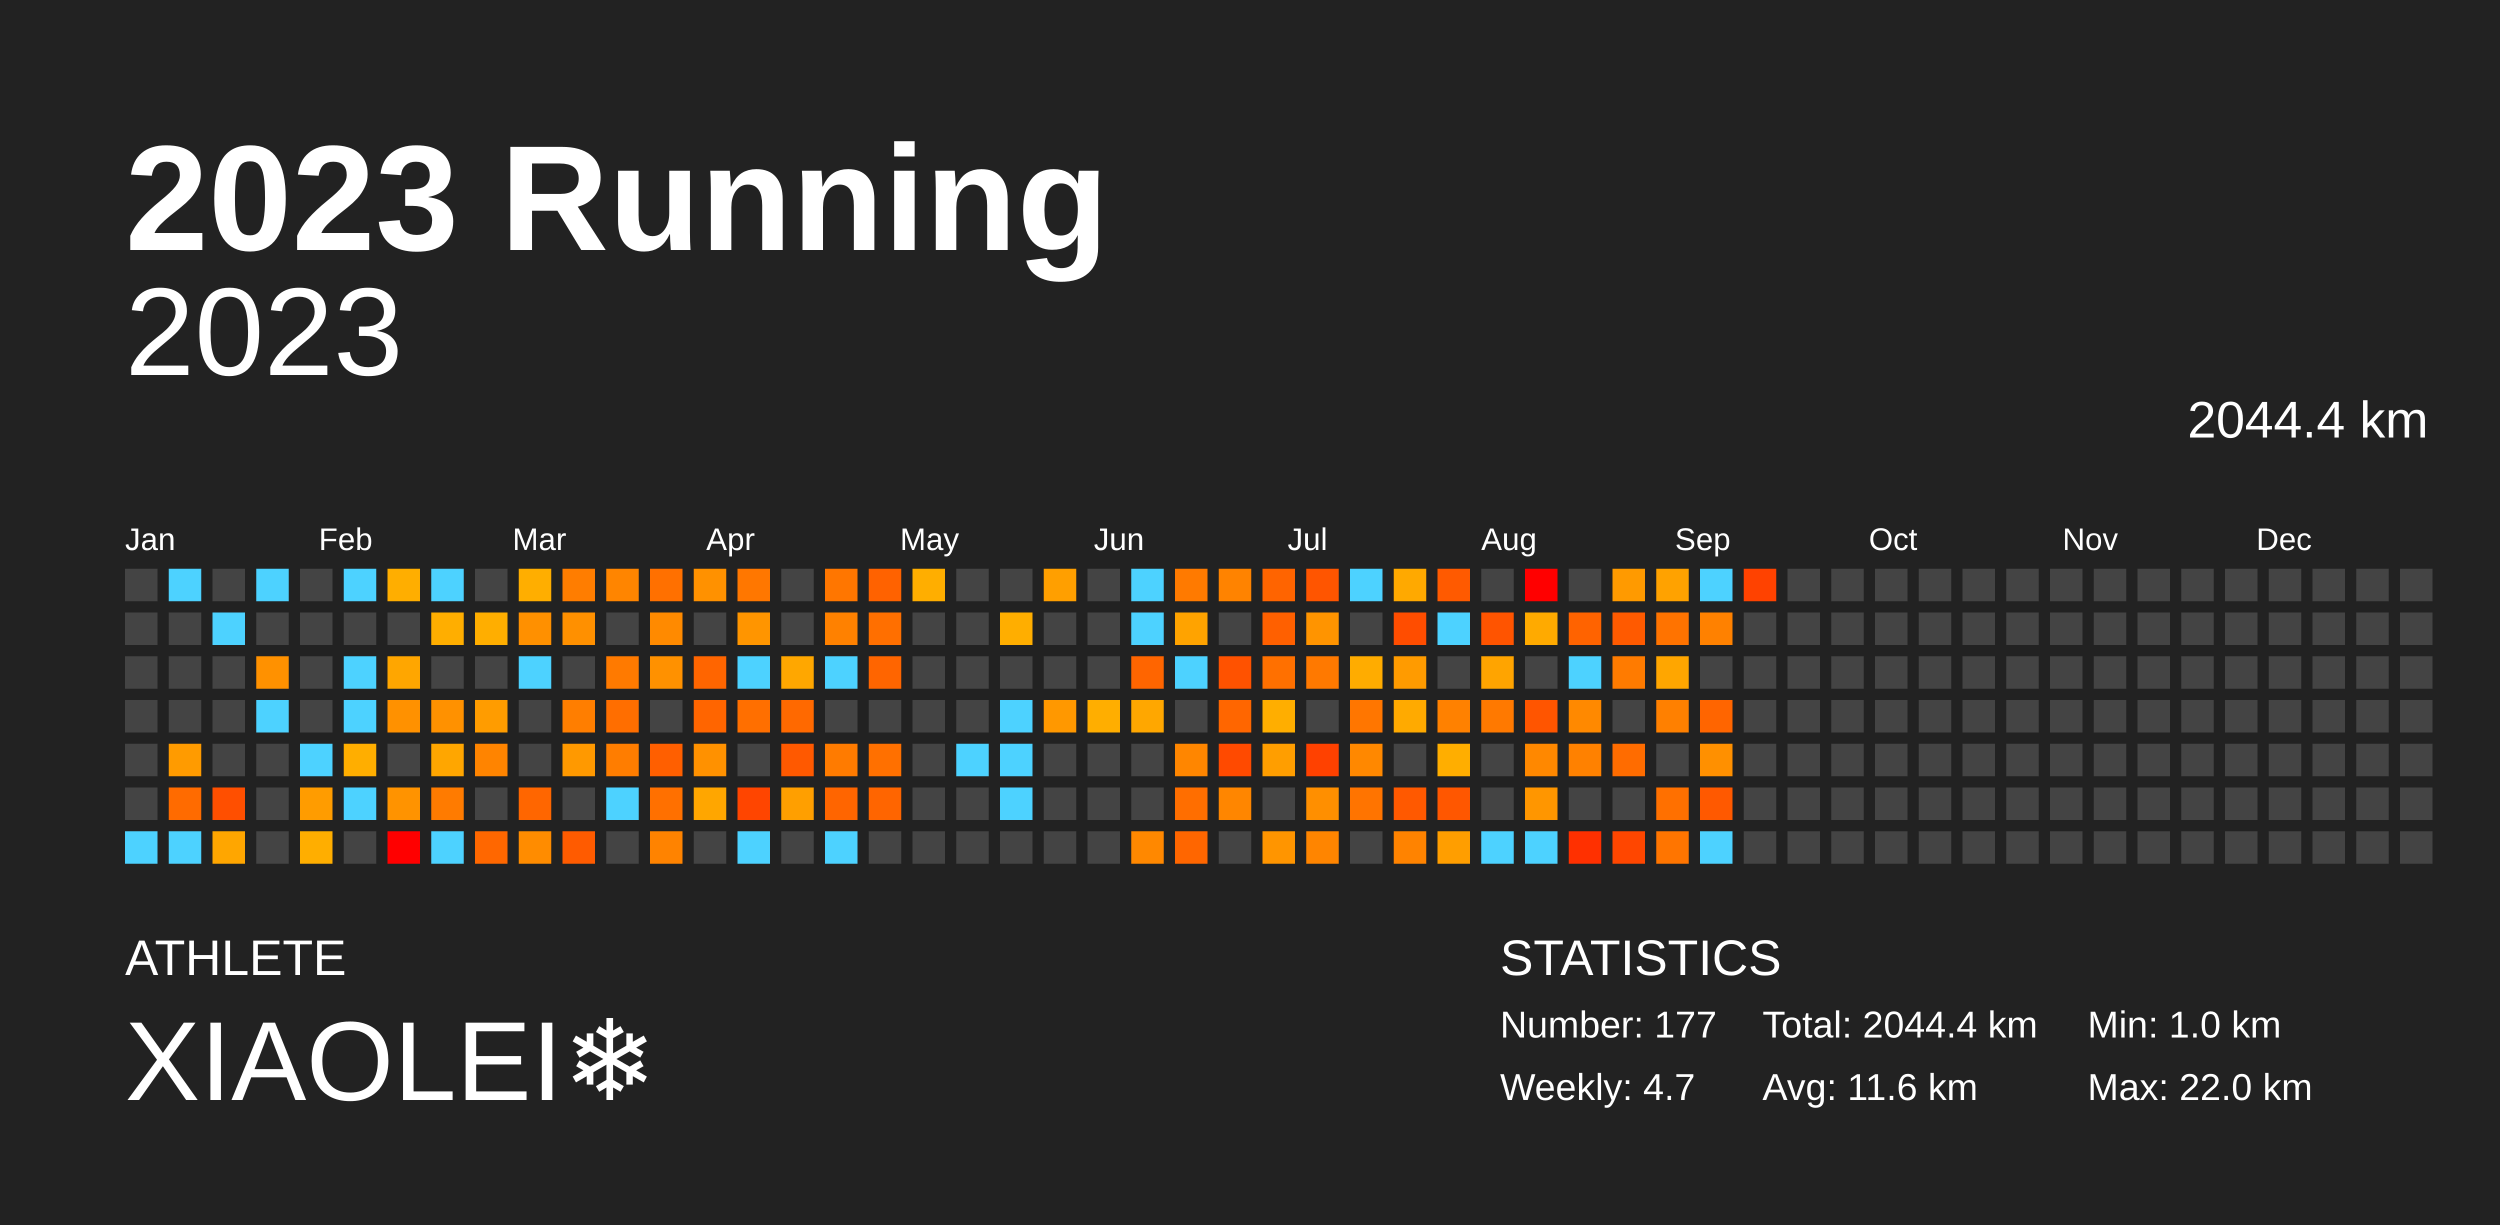
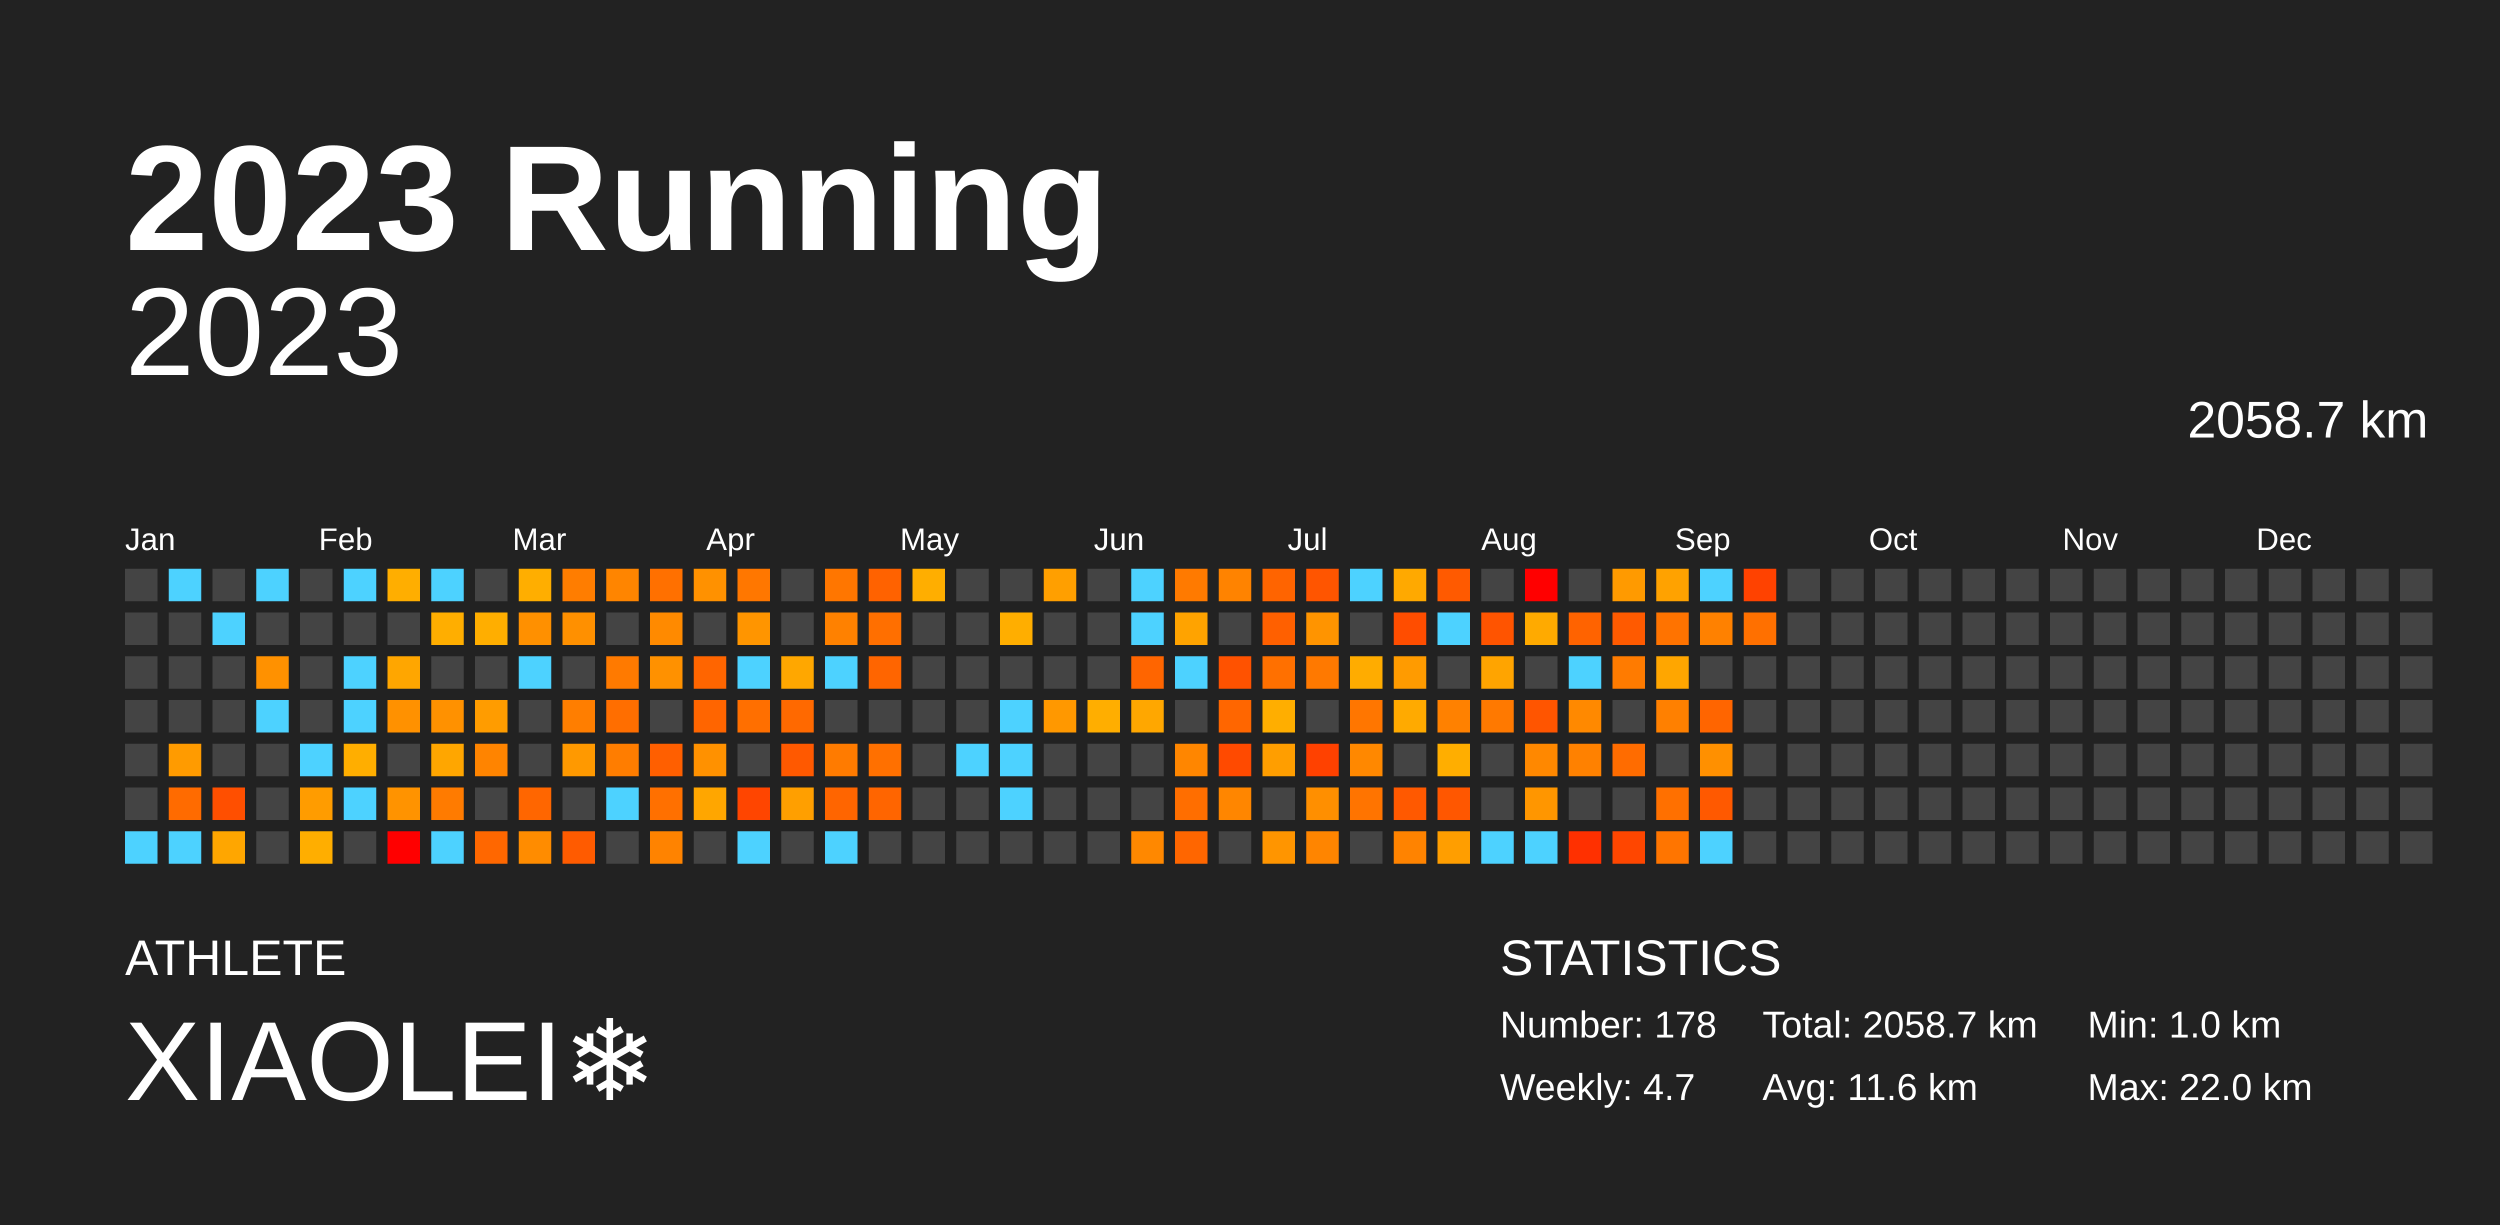
<svg xmlns="http://www.w3.org/2000/svg" baseProfile="full" height="98mm" version="1.1" viewBox="0,0,200,98" width="200mm">
  <defs />
  <rect fill="#222222" height="98" width="200" x="0" y="0" />
  <text fill="#FFFFFF" style="font-size:12px; font-family:Arial; font-weight:bold;" x="10" y="20">2023 Running</text>
  <text fill="#FFFFFF" style="font-size:4px; font-family:Arial" x="10" y="78">ATHLETE</text>
  <text fill="#FFFFFF" style="font-size:9px; font-family:Arial" x="10" y="88">XIAOLEI❄️</text>
  <text fill="#FFFFFF" style="font-size:4px; font-family:Arial" x="120" y="78">STATISTICS</text>
-   <text fill="#FFFFFF" style="font-size:3px; font-family:Arial" x="120" y="83">Number: 177</text>
+   <text fill="#FFFFFF" style="font-size:3px; font-family:Arial" x="120" y="83">Number: 178</text>
  <text fill="#FFFFFF" style="font-size:3px; font-family:Arial" x="120" y="88">Weekly: 4.7</text>
-   <text fill="#FFFFFF" style="font-size:3px; font-family:Arial" x="141" y="83">Total: 2044.4 km</text>
+   <text fill="#FFFFFF" style="font-size:3px; font-family:Arial" x="141" y="83">Total: 2058.7 km</text>
  <text fill="#FFFFFF" style="font-size:3px; font-family:Arial" x="141" y="88">Avg: 11.6 km</text>
  <text fill="#FFFFFF" style="font-size:3px; font-family:Arial" x="167" y="83">Min: 1.0 km</text>
  <text fill="#FFFFFF" style="font-size:3px; font-family:Arial" x="167" y="88">Max: 22.0 km</text>
  <text alignment-baseline="hanging" fill="#FFFFFF" style="font-size:10.0px; font-family:Arial;" x="10" y="30">2023</text>
-   <text alignment-baseline="hanging" fill="#FFFFFF" style="font-size:4.125px; font-family:Arial;" x="175" y="35">2044.4 km</text>
+   <text alignment-baseline="hanging" fill="#FFFFFF" style="font-size:4.125px; font-family:Arial;" x="175" y="35">2058.7 km</text>
  <text fill="#FFFFFF" style="font-size:2.5px; font-family:Arial" x="10.0" y="44">Jan</text>
  <text fill="#FFFFFF" style="font-size:2.5px; font-family:Arial" x="25.5" y="44">Feb</text>
  <text fill="#FFFFFF" style="font-size:2.5px; font-family:Arial" x="41.0" y="44">Mar</text>
  <text fill="#FFFFFF" style="font-size:2.5px; font-family:Arial" x="56.5" y="44">Apr</text>
  <text fill="#FFFFFF" style="font-size:2.5px; font-family:Arial" x="72.0" y="44">May</text>
  <text fill="#FFFFFF" style="font-size:2.5px; font-family:Arial" x="87.5" y="44">Jun</text>
  <text fill="#FFFFFF" style="font-size:2.5px; font-family:Arial" x="103.0" y="44">Jul</text>
  <text fill="#FFFFFF" style="font-size:2.5px; font-family:Arial" x="118.5" y="44">Aug</text>
  <text fill="#FFFFFF" style="font-size:2.5px; font-family:Arial" x="134.0" y="44">Sep</text>
  <text fill="#FFFFFF" style="font-size:2.5px; font-family:Arial" x="149.5" y="44">Oct</text>
  <text fill="#FFFFFF" style="font-size:2.5px; font-family:Arial" x="165.0" y="44">Nov</text>
  <text fill="#FFFFFF" style="font-size:2.5px; font-family:Arial" x="180.5" y="44">Dec</text>
  <rect fill="#444444" height="2.6" width="2.6" x="10.0" y="45.5" />
  <rect fill="#444444" height="2.6" width="2.6" x="10.0" y="49.0" />
  <rect fill="#444444" height="2.6" width="2.6" x="10.0" y="52.5" />
  <rect fill="#444444" height="2.6" width="2.6" x="10.0" y="56.0" />
  <rect fill="#444444" height="2.6" width="2.6" x="10.0" y="59.5" />
  <rect fill="#444444" height="2.6" width="2.6" x="10.0" y="63.0" />
  <rect fill="#4dd2ff" height="2.6" width="2.6" x="10.0" y="66.5" />
  <rect fill="#4dd2ff" height="2.6" width="2.6" x="13.5" y="45.5" />
  <rect fill="#444444" height="2.6" width="2.6" x="13.5" y="49.0" />
  <rect fill="#444444" height="2.6" width="2.6" x="13.5" y="52.5" />
  <rect fill="#444444" height="2.6" width="2.6" x="13.5" y="56.0" />
  <rect fill="#ff9b00" height="2.6" width="2.6" x="13.5" y="59.5" />
  <rect fill="#ff6b00" height="2.6" width="2.6" x="13.5" y="63.0" />
  <rect fill="#4dd2ff" height="2.6" width="2.6" x="13.5" y="66.5" />
  <rect fill="#444444" height="2.6" width="2.6" x="17.0" y="45.5" />
  <rect fill="#4dd2ff" height="2.6" width="2.6" x="17.0" y="49.0" />
  <rect fill="#444444" height="2.6" width="2.6" x="17.0" y="52.5" />
  <rect fill="#444444" height="2.6" width="2.6" x="17.0" y="56.0" />
  <rect fill="#444444" height="2.6" width="2.6" x="17.0" y="59.5" />
  <rect fill="#ff4f00" height="2.6" width="2.6" x="17.0" y="63.0" />
  <rect fill="#ffa600" height="2.6" width="2.6" x="17.0" y="66.5" />
  <rect fill="#4dd2ff" height="2.6" width="2.6" x="20.5" y="45.5" />
  <rect fill="#444444" height="2.6" width="2.6" x="20.5" y="49.0" />
  <rect fill="#ff9100" height="2.6" width="2.6" x="20.5" y="52.5" />
  <rect fill="#4dd2ff" height="2.6" width="2.6" x="20.5" y="56.0" />
  <rect fill="#444444" height="2.6" width="2.6" x="20.5" y="59.5" />
  <rect fill="#444444" height="2.6" width="2.6" x="20.5" y="63.0" />
  <rect fill="#444444" height="2.6" width="2.6" x="20.5" y="66.5" />
  <rect fill="#444444" height="2.6" width="2.6" x="24.0" y="45.5" />
  <rect fill="#444444" height="2.6" width="2.6" x="24.0" y="49.0" />
  <rect fill="#444444" height="2.6" width="2.6" x="24.0" y="52.5" />
  <rect fill="#444444" height="2.6" width="2.6" x="24.0" y="56.0" />
  <rect fill="#4dd2ff" height="2.6" width="2.6" x="24.0" y="59.5" />
  <rect fill="#ff9c00" height="2.6" width="2.6" x="24.0" y="63.0" />
  <rect fill="#ffae00" height="2.6" width="2.6" x="24.0" y="66.5" />
  <rect fill="#4dd2ff" height="2.6" width="2.6" x="27.5" y="45.5" />
  <rect fill="#444444" height="2.6" width="2.6" x="27.5" y="49.0" />
  <rect fill="#4dd2ff" height="2.6" width="2.6" x="27.5" y="52.5" />
  <rect fill="#4dd2ff" height="2.6" width="2.6" x="27.5" y="56.0" />
  <rect fill="#ffae00" height="2.6" width="2.6" x="27.5" y="59.5" />
  <rect fill="#4dd2ff" height="2.6" width="2.6" x="27.5" y="63.0" />
  <rect fill="#444444" height="2.6" width="2.6" x="27.5" y="66.5" />
  <rect fill="#ffae00" height="2.6" width="2.6" x="31.0" y="45.5" />
  <rect fill="#444444" height="2.6" width="2.6" x="31.0" y="49.0" />
  <rect fill="#ffa600" height="2.6" width="2.6" x="31.0" y="52.5" />
  <rect fill="#ff9100" height="2.6" width="2.6" x="31.0" y="56.0" />
  <rect fill="#444444" height="2.6" width="2.6" x="31.0" y="59.5" />
  <rect fill="#ff9300" height="2.6" width="2.6" x="31.0" y="63.0" />
  <rect fill="red" height="2.6" width="2.6" x="31.0" y="66.5" />
  <rect fill="#4dd2ff" height="2.6" width="2.6" x="34.5" y="45.5" />
  <rect fill="#ffae00" height="2.6" width="2.6" x="34.5" y="49.0" />
  <rect fill="#444444" height="2.6" width="2.6" x="34.5" y="52.5" />
  <rect fill="#ff9100" height="2.6" width="2.6" x="34.5" y="56.0" />
  <rect fill="#ffa600" height="2.6" width="2.6" x="34.5" y="59.5" />
  <rect fill="#ff7b00" height="2.6" width="2.6" x="34.5" y="63.0" />
  <rect fill="#4dd2ff" height="2.6" width="2.6" x="34.5" y="66.5" />
  <rect fill="#444444" height="2.6" width="2.6" x="38.0" y="45.5" />
  <rect fill="#ffae00" height="2.6" width="2.6" x="38.0" y="49.0" />
  <rect fill="#444444" height="2.6" width="2.6" x="38.0" y="52.5" />
  <rect fill="#ff9c00" height="2.6" width="2.6" x="38.0" y="56.0" />
  <rect fill="#ff8400" height="2.6" width="2.6" x="38.0" y="59.5" />
  <rect fill="#444444" height="2.6" width="2.6" x="38.0" y="63.0" />
  <rect fill="#ff6700" height="2.6" width="2.6" x="38.0" y="66.5" />
  <rect fill="#ffae00" height="2.6" width="2.6" x="41.5" y="45.5" />
  <rect fill="#ff9000" height="2.6" width="2.6" x="41.5" y="49.0" />
  <rect fill="#4dd2ff" height="2.6" width="2.6" x="41.5" y="52.5" />
  <rect fill="#444444" height="2.6" width="2.6" x="41.5" y="56.0" />
  <rect fill="#444444" height="2.6" width="2.6" x="41.5" y="59.5" />
  <rect fill="#ff6600" height="2.6" width="2.6" x="41.5" y="63.0" />
  <rect fill="#ff8c00" height="2.6" width="2.6" x="41.5" y="66.5" />
  <rect fill="#ff7d00" height="2.6" width="2.6" x="45.0" y="45.5" />
  <rect fill="#ff9000" height="2.6" width="2.6" x="45.0" y="49.0" />
  <rect fill="#444444" height="2.6" width="2.6" x="45.0" y="52.5" />
  <rect fill="#ff7e00" height="2.6" width="2.6" x="45.0" y="56.0" />
  <rect fill="#ff9900" height="2.6" width="2.6" x="45.0" y="59.5" />
  <rect fill="#444444" height="2.6" width="2.6" x="45.0" y="63.0" />
  <rect fill="#ff5b00" height="2.6" width="2.6" x="45.0" y="66.5" />
  <rect fill="#ff8500" height="2.6" width="2.6" x="48.5" y="45.5" />
  <rect fill="#444444" height="2.6" width="2.6" x="48.5" y="49.0" />
  <rect fill="#ff7a00" height="2.6" width="2.6" x="48.5" y="52.5" />
  <rect fill="#ff6e00" height="2.6" width="2.6" x="48.5" y="56.0" />
  <rect fill="#ff7d00" height="2.6" width="2.6" x="48.5" y="59.5" />
  <rect fill="#4dd2ff" height="2.6" width="2.6" x="48.5" y="63.0" />
  <rect fill="#444444" height="2.6" width="2.6" x="48.5" y="66.5" />
  <rect fill="#ff7000" height="2.6" width="2.6" x="52.0" y="45.5" />
  <rect fill="#ff8a00" height="2.6" width="2.6" x="52.0" y="49.0" />
  <rect fill="#ff9100" height="2.6" width="2.6" x="52.0" y="52.5" />
  <rect fill="#444444" height="2.6" width="2.6" x="52.0" y="56.0" />
  <rect fill="#ff5f00" height="2.6" width="2.6" x="52.0" y="59.5" />
  <rect fill="#ff7000" height="2.6" width="2.6" x="52.0" y="63.0" />
  <rect fill="#ff8300" height="2.6" width="2.6" x="52.0" y="66.5" />
  <rect fill="#ff9100" height="2.6" width="2.6" x="55.5" y="45.5" />
  <rect fill="#444444" height="2.6" width="2.6" x="55.5" y="49.0" />
  <rect fill="#ff6500" height="2.6" width="2.6" x="55.5" y="52.5" />
  <rect fill="#ff6500" height="2.6" width="2.6" x="55.5" y="56.0" />
  <rect fill="#ff9100" height="2.6" width="2.6" x="55.5" y="59.5" />
  <rect fill="#ffa600" height="2.6" width="2.6" x="55.5" y="63.0" />
  <rect fill="#444444" height="2.6" width="2.6" x="55.5" y="66.5" />
  <rect fill="#ff7700" height="2.6" width="2.6" x="59.0" y="45.5" />
  <rect fill="#ff9500" height="2.6" width="2.6" x="59.0" y="49.0" />
  <rect fill="#4dd2ff" height="2.6" width="2.6" x="59.0" y="52.5" />
  <rect fill="#ff6f00" height="2.6" width="2.6" x="59.0" y="56.0" />
  <rect fill="#444444" height="2.6" width="2.6" x="59.0" y="59.5" />
  <rect fill="#ff4500" height="2.6" width="2.6" x="59.0" y="63.0" />
  <rect fill="#4dd2ff" height="2.6" width="2.6" x="59.0" y="66.5" />
  <rect fill="#444444" height="2.6" width="2.6" x="62.5" y="45.5" />
  <rect fill="#444444" height="2.6" width="2.6" x="62.5" y="49.0" />
  <rect fill="#ffa700" height="2.6" width="2.6" x="62.5" y="52.5" />
  <rect fill="#ff6900" height="2.6" width="2.6" x="62.5" y="56.0" />
  <rect fill="#ff5900" height="2.6" width="2.6" x="62.5" y="59.5" />
  <rect fill="#ff9f00" height="2.6" width="2.6" x="62.5" y="63.0" />
  <rect fill="#444444" height="2.6" width="2.6" x="62.5" y="66.5" />
  <rect fill="#ff7600" height="2.6" width="2.6" x="66.0" y="45.5" />
  <rect fill="#ff8100" height="2.6" width="2.6" x="66.0" y="49.0" />
  <rect fill="#4dd2ff" height="2.6" width="2.6" x="66.0" y="52.5" />
  <rect fill="#444444" height="2.6" width="2.6" x="66.0" y="56.0" />
  <rect fill="#ff7b00" height="2.6" width="2.6" x="66.0" y="59.5" />
  <rect fill="#ff6500" height="2.6" width="2.6" x="66.0" y="63.0" />
  <rect fill="#4dd2ff" height="2.6" width="2.6" x="66.0" y="66.5" />
  <rect fill="#ff6200" height="2.6" width="2.6" x="69.5" y="45.5" />
  <rect fill="#ff6f00" height="2.6" width="2.6" x="69.5" y="49.0" />
  <rect fill="#ff6500" height="2.6" width="2.6" x="69.5" y="52.5" />
  <rect fill="#444444" height="2.6" width="2.6" x="69.5" y="56.0" />
  <rect fill="#ff7000" height="2.6" width="2.6" x="69.5" y="59.5" />
  <rect fill="#ff6500" height="2.6" width="2.6" x="69.5" y="63.0" />
  <rect fill="#444444" height="2.6" width="2.6" x="69.5" y="66.5" />
  <rect fill="#ffae00" height="2.6" width="2.6" x="73.0" y="45.5" />
  <rect fill="#444444" height="2.6" width="2.6" x="73.0" y="49.0" />
  <rect fill="#444444" height="2.6" width="2.6" x="73.0" y="52.5" />
  <rect fill="#444444" height="2.6" width="2.6" x="73.0" y="56.0" />
  <rect fill="#444444" height="2.6" width="2.6" x="73.0" y="59.5" />
  <rect fill="#444444" height="2.6" width="2.6" x="73.0" y="63.0" />
  <rect fill="#444444" height="2.6" width="2.6" x="73.0" y="66.5" />
  <rect fill="#444444" height="2.6" width="2.6" x="76.5" y="45.5" />
  <rect fill="#444444" height="2.6" width="2.6" x="76.5" y="49.0" />
  <rect fill="#444444" height="2.6" width="2.6" x="76.5" y="52.5" />
  <rect fill="#444444" height="2.6" width="2.6" x="76.5" y="56.0" />
  <rect fill="#4dd2ff" height="2.6" width="2.6" x="76.5" y="59.5" />
  <rect fill="#444444" height="2.6" width="2.6" x="76.5" y="63.0" />
  <rect fill="#444444" height="2.6" width="2.6" x="76.5" y="66.5" />
  <rect fill="#444444" height="2.6" width="2.6" x="80.0" y="45.5" />
  <rect fill="#ffae00" height="2.6" width="2.6" x="80.0" y="49.0" />
  <rect fill="#444444" height="2.6" width="2.6" x="80.0" y="52.5" />
  <rect fill="#4dd2ff" height="2.6" width="2.6" x="80.0" y="56.0" />
  <rect fill="#4dd2ff" height="2.6" width="2.6" x="80.0" y="59.5" />
  <rect fill="#4dd2ff" height="2.6" width="2.6" x="80.0" y="63.0" />
  <rect fill="#444444" height="2.6" width="2.6" x="80.0" y="66.5" />
  <rect fill="#ff9f00" height="2.6" width="2.6" x="83.5" y="45.5" />
  <rect fill="#444444" height="2.6" width="2.6" x="83.5" y="49.0" />
  <rect fill="#444444" height="2.6" width="2.6" x="83.5" y="52.5" />
  <rect fill="#ff9800" height="2.6" width="2.6" x="83.5" y="56.0" />
  <rect fill="#444444" height="2.6" width="2.6" x="83.5" y="59.5" />
  <rect fill="#444444" height="2.6" width="2.6" x="83.5" y="63.0" />
  <rect fill="#444444" height="2.6" width="2.6" x="83.5" y="66.5" />
  <rect fill="#444444" height="2.6" width="2.6" x="87.0" y="45.5" />
  <rect fill="#444444" height="2.6" width="2.6" x="87.0" y="49.0" />
  <rect fill="#444444" height="2.6" width="2.6" x="87.0" y="52.5" />
  <rect fill="#ffae00" height="2.6" width="2.6" x="87.0" y="56.0" />
  <rect fill="#444444" height="2.6" width="2.6" x="87.0" y="59.5" />
  <rect fill="#444444" height="2.6" width="2.6" x="87.0" y="63.0" />
  <rect fill="#444444" height="2.6" width="2.6" x="87.0" y="66.5" />
  <rect fill="#4dd2ff" height="2.6" width="2.6" x="90.5" y="45.5" />
  <rect fill="#4dd2ff" height="2.6" width="2.6" x="90.5" y="49.0" />
  <rect fill="#ff6500" height="2.6" width="2.6" x="90.5" y="52.5" />
  <rect fill="#ffa700" height="2.6" width="2.6" x="90.5" y="56.0" />
  <rect fill="#444444" height="2.6" width="2.6" x="90.5" y="59.5" />
  <rect fill="#444444" height="2.6" width="2.6" x="90.5" y="63.0" />
  <rect fill="#ff8800" height="2.6" width="2.6" x="90.5" y="66.5" />
  <rect fill="#ff7a00" height="2.6" width="2.6" x="94.0" y="45.5" />
  <rect fill="#ffa300" height="2.6" width="2.6" x="94.0" y="49.0" />
  <rect fill="#4dd2ff" height="2.6" width="2.6" x="94.0" y="52.5" />
  <rect fill="#444444" height="2.6" width="2.6" x="94.0" y="56.0" />
  <rect fill="#ff8600" height="2.6" width="2.6" x="94.0" y="59.5" />
  <rect fill="#ff6e00" height="2.6" width="2.6" x="94.0" y="63.0" />
  <rect fill="#ff6600" height="2.6" width="2.6" x="94.0" y="66.5" />
  <rect fill="#ff8300" height="2.6" width="2.6" x="97.5" y="45.5" />
  <rect fill="#444444" height="2.6" width="2.6" x="97.5" y="49.0" />
  <rect fill="#ff5200" height="2.6" width="2.6" x="97.5" y="52.5" />
  <rect fill="#ff6600" height="2.6" width="2.6" x="97.5" y="56.0" />
  <rect fill="#ff4a00" height="2.6" width="2.6" x="97.5" y="59.5" />
  <rect fill="#ff8600" height="2.6" width="2.6" x="97.5" y="63.0" />
  <rect fill="#444444" height="2.6" width="2.6" x="97.5" y="66.5" />
  <rect fill="#ff6400" height="2.6" width="2.6" x="101.0" y="45.5" />
  <rect fill="#ff6000" height="2.6" width="2.6" x="101.0" y="49.0" />
  <rect fill="#ff7000" height="2.6" width="2.6" x="101.0" y="52.5" />
  <rect fill="#ffae00" height="2.6" width="2.6" x="101.0" y="56.0" />
  <rect fill="#ff9e00" height="2.6" width="2.6" x="101.0" y="59.5" />
  <rect fill="#444444" height="2.6" width="2.6" x="101.0" y="63.0" />
  <rect fill="#ff9500" height="2.6" width="2.6" x="101.0" y="66.5" />
  <rect fill="#ff5500" height="2.6" width="2.6" x="104.5" y="45.5" />
  <rect fill="#ff9400" height="2.6" width="2.6" x="104.5" y="49.0" />
  <rect fill="#ff7900" height="2.6" width="2.6" x="104.5" y="52.5" />
  <rect fill="#444444" height="2.6" width="2.6" x="104.5" y="56.0" />
  <rect fill="#ff4100" height="2.6" width="2.6" x="104.5" y="59.5" />
  <rect fill="#ff8f00" height="2.6" width="2.6" x="104.5" y="63.0" />
  <rect fill="#ff8500" height="2.6" width="2.6" x="104.5" y="66.5" />
  <rect fill="#4dd2ff" height="2.6" width="2.6" x="108.0" y="45.5" />
  <rect fill="#444444" height="2.6" width="2.6" x="108.0" y="49.0" />
  <rect fill="#ffac00" height="2.6" width="2.6" x="108.0" y="52.5" />
  <rect fill="#ff7600" height="2.6" width="2.6" x="108.0" y="56.0" />
  <rect fill="#ff8800" height="2.6" width="2.6" x="108.0" y="59.5" />
  <rect fill="#ff7400" height="2.6" width="2.6" x="108.0" y="63.0" />
  <rect fill="#444444" height="2.6" width="2.6" x="108.0" y="66.5" />
  <rect fill="#ffa900" height="2.6" width="2.6" x="111.5" y="45.5" />
  <rect fill="#ff4d00" height="2.6" width="2.6" x="111.5" y="49.0" />
  <rect fill="#ff9b00" height="2.6" width="2.6" x="111.5" y="52.5" />
  <rect fill="#ffaa00" height="2.6" width="2.6" x="111.5" y="56.0" />
  <rect fill="#444444" height="2.6" width="2.6" x="111.5" y="59.5" />
  <rect fill="#ff5900" height="2.6" width="2.6" x="111.5" y="63.0" />
  <rect fill="#ff8300" height="2.6" width="2.6" x="111.5" y="66.5" />
  <rect fill="#ff5a00" height="2.6" width="2.6" x="115.0" y="45.5" />
  <rect fill="#4dd2ff" height="2.6" width="2.6" x="115.0" y="49.0" />
  <rect fill="#444444" height="2.6" width="2.6" x="115.0" y="52.5" />
  <rect fill="#ff8100" height="2.6" width="2.6" x="115.0" y="56.0" />
  <rect fill="#ffae00" height="2.6" width="2.6" x="115.0" y="59.5" />
  <rect fill="#ff5700" height="2.6" width="2.6" x="115.0" y="63.0" />
  <rect fill="#ff9e00" height="2.6" width="2.6" x="115.0" y="66.5" />
  <rect fill="#444444" height="2.6" width="2.6" x="118.5" y="45.5" />
  <rect fill="#ff5400" height="2.6" width="2.6" x="118.5" y="49.0" />
  <rect fill="#ffa400" height="2.6" width="2.6" x="118.5" y="52.5" />
  <rect fill="#ff7900" height="2.6" width="2.6" x="118.5" y="56.0" />
  <rect fill="#444444" height="2.6" width="2.6" x="118.5" y="59.5" />
  <rect fill="#444444" height="2.6" width="2.6" x="118.5" y="63.0" />
  <rect fill="#4dd2ff" height="2.6" width="2.6" x="118.5" y="66.5" />
  <rect fill="red" height="2.6" width="2.6" x="122.0" y="45.5" />
  <rect fill="#ffaa00" height="2.6" width="2.6" x="122.0" y="49.0" />
  <rect fill="#444444" height="2.6" width="2.6" x="122.0" y="52.5" />
  <rect fill="#ff5500" height="2.6" width="2.6" x="122.0" y="56.0" />
  <rect fill="#ff8800" height="2.6" width="2.6" x="122.0" y="59.5" />
  <rect fill="#ff9600" height="2.6" width="2.6" x="122.0" y="63.0" />
  <rect fill="#4dd2ff" height="2.6" width="2.6" x="122.0" y="66.5" />
  <rect fill="#444444" height="2.6" width="2.6" x="125.5" y="45.5" />
  <rect fill="#ff6300" height="2.6" width="2.6" x="125.5" y="49.0" />
  <rect fill="#4dd2ff" height="2.6" width="2.6" x="125.5" y="52.5" />
  <rect fill="#ff8900" height="2.6" width="2.6" x="125.5" y="56.0" />
  <rect fill="#ff8100" height="2.6" width="2.6" x="125.5" y="59.5" />
  <rect fill="#444444" height="2.6" width="2.6" x="125.5" y="63.0" />
  <rect fill="#ff3000" height="2.6" width="2.6" x="125.5" y="66.5" />
  <rect fill="#ff9a00" height="2.6" width="2.6" x="129.0" y="45.5" />
  <rect fill="#ff5a00" height="2.6" width="2.6" x="129.0" y="49.0" />
  <rect fill="#ff7b00" height="2.6" width="2.6" x="129.0" y="52.5" />
  <rect fill="#444444" height="2.6" width="2.6" x="129.0" y="56.0" />
  <rect fill="#ff6c00" height="2.6" width="2.6" x="129.0" y="59.5" />
  <rect fill="#444444" height="2.6" width="2.6" x="129.0" y="63.0" />
  <rect fill="#ff4600" height="2.6" width="2.6" x="129.0" y="66.5" />
  <rect fill="#ffa200" height="2.6" width="2.6" x="132.5" y="45.5" />
  <rect fill="#ff7300" height="2.6" width="2.6" x="132.5" y="49.0" />
  <rect fill="#ffa600" height="2.6" width="2.6" x="132.5" y="52.5" />
  <rect fill="#ff8000" height="2.6" width="2.6" x="132.5" y="56.0" />
  <rect fill="#444444" height="2.6" width="2.6" x="132.5" y="59.5" />
  <rect fill="#ff7000" height="2.6" width="2.6" x="132.5" y="63.0" />
  <rect fill="#ff7500" height="2.6" width="2.6" x="132.5" y="66.5" />
  <rect fill="#4dd2ff" height="2.6" width="2.6" x="136.0" y="45.5" />
  <rect fill="#ff8100" height="2.6" width="2.6" x="136.0" y="49.0" />
  <rect fill="#444444" height="2.6" width="2.6" x="136.0" y="52.5" />
  <rect fill="#ff6500" height="2.6" width="2.6" x="136.0" y="56.0" />
  <rect fill="#ff9000" height="2.6" width="2.6" x="136.0" y="59.5" />
  <rect fill="#ff5900" height="2.6" width="2.6" x="136.0" y="63.0" />
  <rect fill="#4dd2ff" height="2.6" width="2.6" x="136.0" y="66.5" />
  <rect fill="#ff4200" height="2.6" width="2.6" x="139.5" y="45.5" />
-   <rect fill="#444444" height="2.6" width="2.6" x="139.5" y="49.0" />
+   <rect fill="#ff7000" height="2.6" width="2.6" x="139.5" y="49.0" />
  <rect fill="#444444" height="2.6" width="2.6" x="139.5" y="52.5" />
  <rect fill="#444444" height="2.6" width="2.6" x="139.5" y="56.0" />
  <rect fill="#444444" height="2.6" width="2.6" x="139.5" y="59.5" />
  <rect fill="#444444" height="2.6" width="2.6" x="139.5" y="63.0" />
  <rect fill="#444444" height="2.6" width="2.6" x="139.5" y="66.5" />
  <rect fill="#444444" height="2.6" width="2.6" x="143.0" y="45.5" />
  <rect fill="#444444" height="2.6" width="2.6" x="143.0" y="49.0" />
  <rect fill="#444444" height="2.6" width="2.6" x="143.0" y="52.5" />
  <rect fill="#444444" height="2.6" width="2.6" x="143.0" y="56.0" />
  <rect fill="#444444" height="2.6" width="2.6" x="143.0" y="59.5" />
  <rect fill="#444444" height="2.6" width="2.6" x="143.0" y="63.0" />
  <rect fill="#444444" height="2.6" width="2.6" x="143.0" y="66.5" />
  <rect fill="#444444" height="2.6" width="2.6" x="146.5" y="45.5" />
  <rect fill="#444444" height="2.6" width="2.6" x="146.5" y="49.0" />
  <rect fill="#444444" height="2.6" width="2.6" x="146.5" y="52.5" />
  <rect fill="#444444" height="2.6" width="2.6" x="146.5" y="56.0" />
  <rect fill="#444444" height="2.6" width="2.6" x="146.5" y="59.5" />
  <rect fill="#444444" height="2.6" width="2.6" x="146.5" y="63.0" />
  <rect fill="#444444" height="2.6" width="2.6" x="146.5" y="66.5" />
  <rect fill="#444444" height="2.6" width="2.6" x="150.0" y="45.5" />
  <rect fill="#444444" height="2.6" width="2.6" x="150.0" y="49.0" />
  <rect fill="#444444" height="2.6" width="2.6" x="150.0" y="52.5" />
  <rect fill="#444444" height="2.6" width="2.6" x="150.0" y="56.0" />
  <rect fill="#444444" height="2.6" width="2.6" x="150.0" y="59.5" />
  <rect fill="#444444" height="2.6" width="2.6" x="150.0" y="63.0" />
  <rect fill="#444444" height="2.6" width="2.6" x="150.0" y="66.5" />
  <rect fill="#444444" height="2.6" width="2.6" x="153.5" y="45.5" />
  <rect fill="#444444" height="2.6" width="2.6" x="153.5" y="49.0" />
  <rect fill="#444444" height="2.6" width="2.6" x="153.5" y="52.5" />
  <rect fill="#444444" height="2.6" width="2.6" x="153.5" y="56.0" />
  <rect fill="#444444" height="2.6" width="2.6" x="153.5" y="59.5" />
  <rect fill="#444444" height="2.6" width="2.6" x="153.5" y="63.0" />
  <rect fill="#444444" height="2.6" width="2.6" x="153.5" y="66.5" />
  <rect fill="#444444" height="2.6" width="2.6" x="157.0" y="45.5" />
  <rect fill="#444444" height="2.6" width="2.6" x="157.0" y="49.0" />
  <rect fill="#444444" height="2.6" width="2.6" x="157.0" y="52.5" />
  <rect fill="#444444" height="2.6" width="2.6" x="157.0" y="56.0" />
  <rect fill="#444444" height="2.6" width="2.6" x="157.0" y="59.5" />
  <rect fill="#444444" height="2.6" width="2.6" x="157.0" y="63.0" />
  <rect fill="#444444" height="2.6" width="2.6" x="157.0" y="66.5" />
  <rect fill="#444444" height="2.6" width="2.6" x="160.5" y="45.5" />
  <rect fill="#444444" height="2.6" width="2.6" x="160.5" y="49.0" />
  <rect fill="#444444" height="2.6" width="2.6" x="160.5" y="52.5" />
  <rect fill="#444444" height="2.6" width="2.6" x="160.5" y="56.0" />
  <rect fill="#444444" height="2.6" width="2.6" x="160.5" y="59.5" />
  <rect fill="#444444" height="2.6" width="2.6" x="160.5" y="63.0" />
  <rect fill="#444444" height="2.6" width="2.6" x="160.5" y="66.5" />
  <rect fill="#444444" height="2.6" width="2.6" x="164.0" y="45.5" />
  <rect fill="#444444" height="2.6" width="2.6" x="164.0" y="49.0" />
  <rect fill="#444444" height="2.6" width="2.6" x="164.0" y="52.5" />
  <rect fill="#444444" height="2.6" width="2.6" x="164.0" y="56.0" />
  <rect fill="#444444" height="2.6" width="2.6" x="164.0" y="59.5" />
  <rect fill="#444444" height="2.6" width="2.6" x="164.0" y="63.0" />
  <rect fill="#444444" height="2.6" width="2.6" x="164.0" y="66.5" />
  <rect fill="#444444" height="2.6" width="2.6" x="167.5" y="45.5" />
  <rect fill="#444444" height="2.6" width="2.6" x="167.5" y="49.0" />
  <rect fill="#444444" height="2.6" width="2.6" x="167.5" y="52.5" />
  <rect fill="#444444" height="2.6" width="2.6" x="167.5" y="56.0" />
  <rect fill="#444444" height="2.6" width="2.6" x="167.5" y="59.5" />
  <rect fill="#444444" height="2.6" width="2.6" x="167.5" y="63.0" />
  <rect fill="#444444" height="2.6" width="2.6" x="167.5" y="66.5" />
  <rect fill="#444444" height="2.6" width="2.6" x="171.0" y="45.5" />
  <rect fill="#444444" height="2.6" width="2.6" x="171.0" y="49.0" />
  <rect fill="#444444" height="2.6" width="2.6" x="171.0" y="52.5" />
  <rect fill="#444444" height="2.6" width="2.6" x="171.0" y="56.0" />
  <rect fill="#444444" height="2.6" width="2.6" x="171.0" y="59.5" />
  <rect fill="#444444" height="2.6" width="2.6" x="171.0" y="63.0" />
  <rect fill="#444444" height="2.6" width="2.6" x="171.0" y="66.5" />
  <rect fill="#444444" height="2.6" width="2.6" x="174.5" y="45.5" />
  <rect fill="#444444" height="2.6" width="2.6" x="174.5" y="49.0" />
  <rect fill="#444444" height="2.6" width="2.6" x="174.5" y="52.5" />
  <rect fill="#444444" height="2.6" width="2.6" x="174.5" y="56.0" />
  <rect fill="#444444" height="2.6" width="2.6" x="174.5" y="59.5" />
  <rect fill="#444444" height="2.6" width="2.6" x="174.5" y="63.0" />
  <rect fill="#444444" height="2.6" width="2.6" x="174.5" y="66.5" />
  <rect fill="#444444" height="2.6" width="2.6" x="178.0" y="45.5" />
  <rect fill="#444444" height="2.6" width="2.6" x="178.0" y="49.0" />
  <rect fill="#444444" height="2.6" width="2.6" x="178.0" y="52.5" />
  <rect fill="#444444" height="2.6" width="2.6" x="178.0" y="56.0" />
  <rect fill="#444444" height="2.6" width="2.6" x="178.0" y="59.5" />
  <rect fill="#444444" height="2.6" width="2.6" x="178.0" y="63.0" />
  <rect fill="#444444" height="2.6" width="2.6" x="178.0" y="66.5" />
  <rect fill="#444444" height="2.6" width="2.6" x="181.5" y="45.5" />
  <rect fill="#444444" height="2.6" width="2.6" x="181.5" y="49.0" />
  <rect fill="#444444" height="2.6" width="2.6" x="181.5" y="52.5" />
  <rect fill="#444444" height="2.6" width="2.6" x="181.5" y="56.0" />
  <rect fill="#444444" height="2.6" width="2.6" x="181.5" y="59.5" />
  <rect fill="#444444" height="2.6" width="2.6" x="181.5" y="63.0" />
  <rect fill="#444444" height="2.6" width="2.6" x="181.5" y="66.5" />
  <rect fill="#444444" height="2.6" width="2.6" x="185.0" y="45.5" />
  <rect fill="#444444" height="2.6" width="2.6" x="185.0" y="49.0" />
  <rect fill="#444444" height="2.6" width="2.6" x="185.0" y="52.5" />
  <rect fill="#444444" height="2.6" width="2.6" x="185.0" y="56.0" />
  <rect fill="#444444" height="2.6" width="2.6" x="185.0" y="59.5" />
  <rect fill="#444444" height="2.6" width="2.6" x="185.0" y="63.0" />
  <rect fill="#444444" height="2.6" width="2.6" x="185.0" y="66.5" />
  <rect fill="#444444" height="2.6" width="2.6" x="188.5" y="45.5" />
  <rect fill="#444444" height="2.6" width="2.6" x="188.5" y="49.0" />
  <rect fill="#444444" height="2.6" width="2.6" x="188.5" y="52.5" />
  <rect fill="#444444" height="2.6" width="2.6" x="188.5" y="56.0" />
  <rect fill="#444444" height="2.6" width="2.6" x="188.5" y="59.5" />
  <rect fill="#444444" height="2.6" width="2.6" x="188.5" y="63.0" />
  <rect fill="#444444" height="2.6" width="2.6" x="188.5" y="66.5" />
  <rect fill="#444444" height="2.6" width="2.6" x="192.0" y="45.5" />
  <rect fill="#444444" height="2.6" width="2.6" x="192.0" y="49.0" />
  <rect fill="#444444" height="2.6" width="2.6" x="192.0" y="52.5" />
  <rect fill="#444444" height="2.6" width="2.6" x="192.0" y="56.0" />
  <rect fill="#444444" height="2.6" width="2.6" x="192.0" y="59.5" />
  <rect fill="#444444" height="2.6" width="2.6" x="192.0" y="63.0" />
  <rect fill="#444444" height="2.6" width="2.6" x="192.0" y="66.5" />
</svg>
